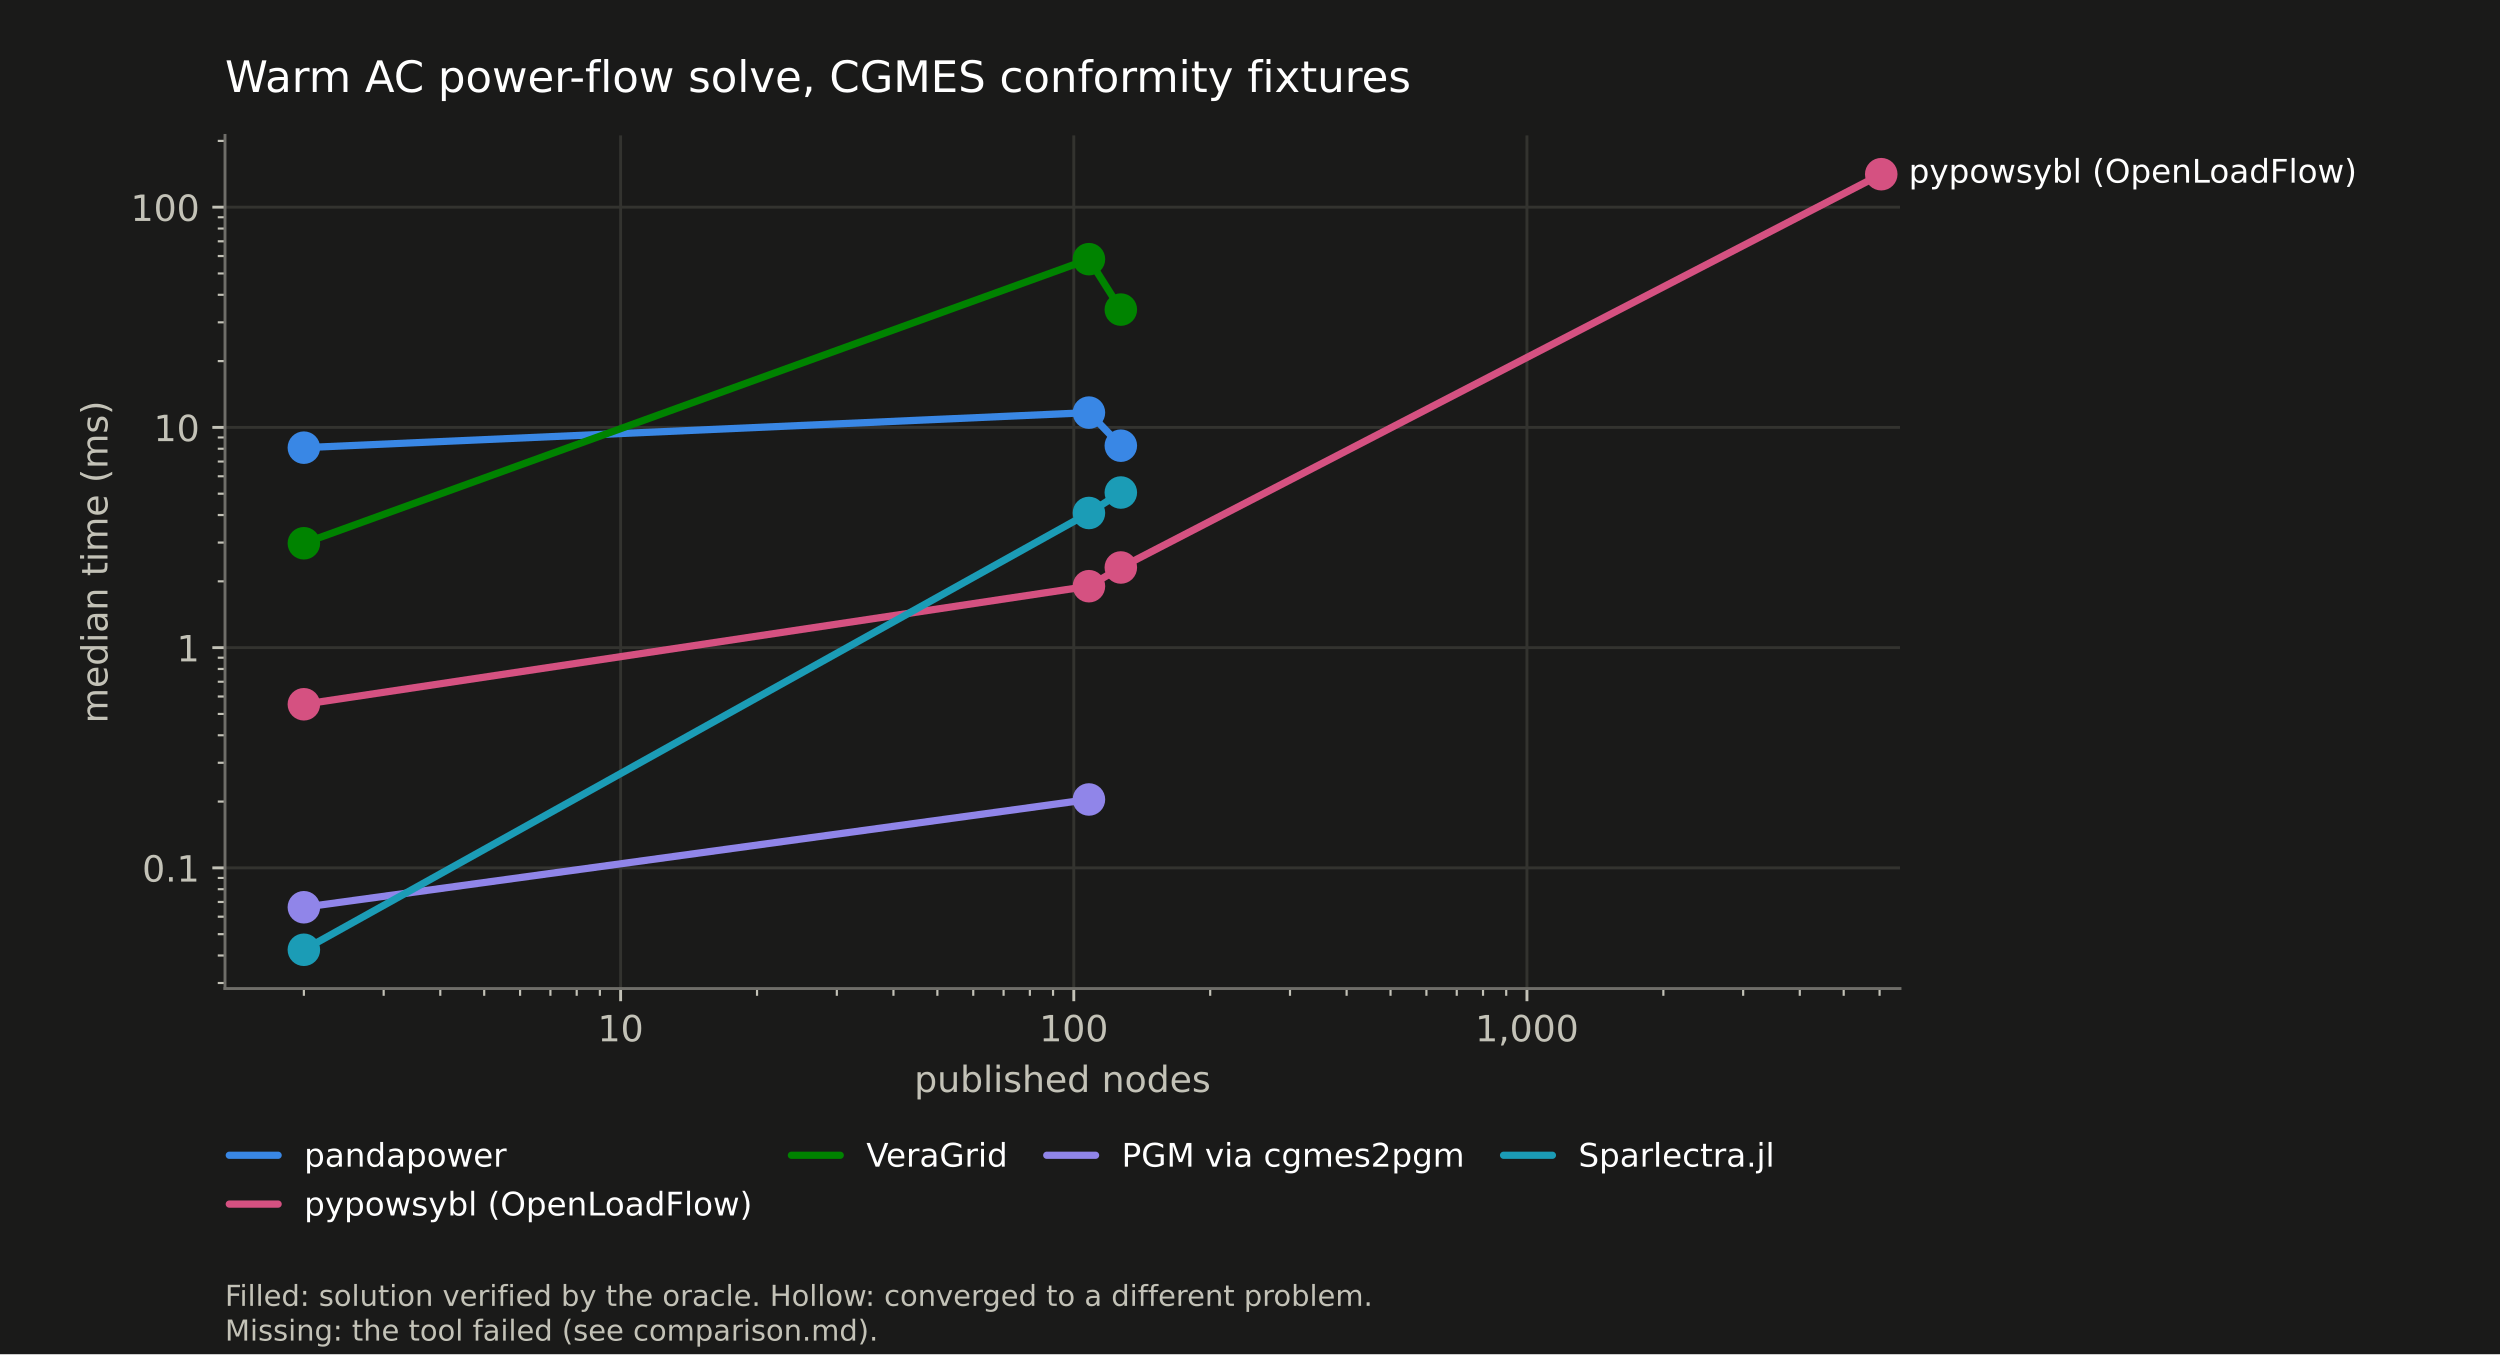
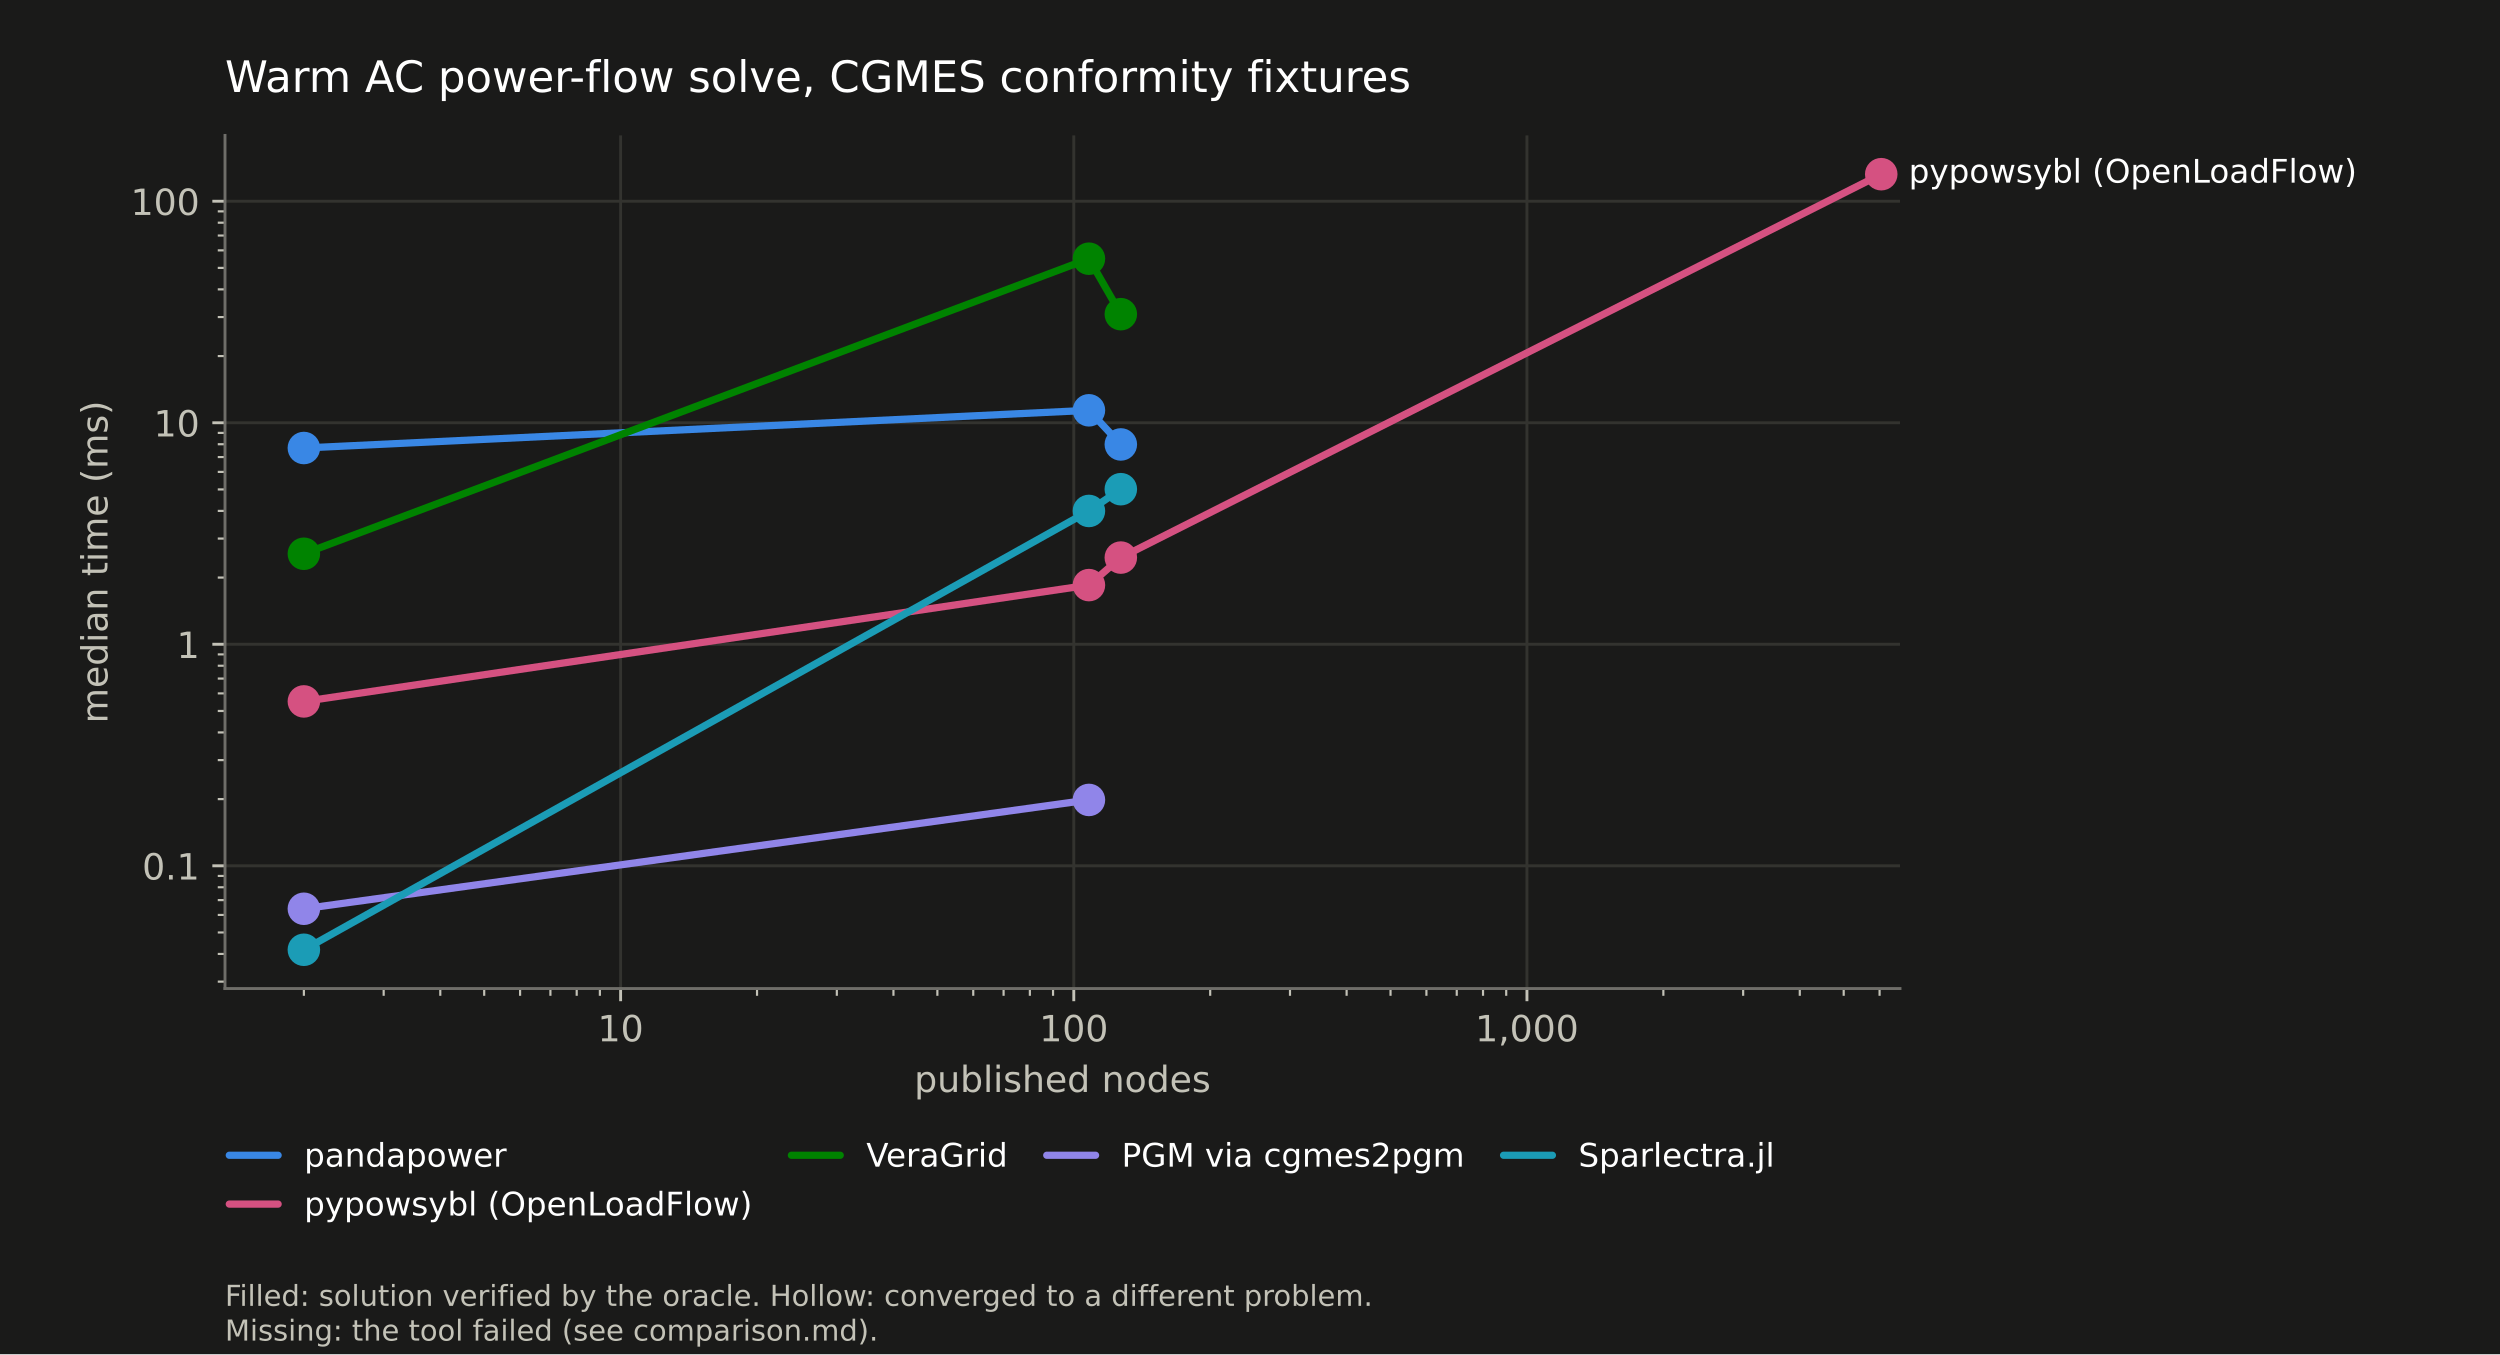
<svg xmlns="http://www.w3.org/2000/svg" xmlns:xlink="http://www.w3.org/1999/xlink" width="691.2pt" height="374.4pt" viewBox="0 0 691.2 374.4" version="1.1">
  <defs>
    <style type="text/css">*{stroke-linejoin: round; stroke-linecap: butt}</style>
  </defs>
  <g id="figure_1">
    <g id="patch_1">
      <path d="M 0 374.4  L 691.2 374.4  L 691.2 0  L 0 0  z " style="fill: #1a1a19" />
    </g>
    <g id="axes_1">
      <g id="patch_2">
        <path d="M 62.208 273.312  L 525.312 273.312  L 525.312 37.44  L 62.208 37.44  z " style="fill: #1a1a19" />
      </g>
      <g id="matplotlib.axis_1">
        <g id="xtick_1">
          <g id="line2d_1">
            <path d="M 171.588 273.312  L 171.588 37.44  " clip-path="url(#p7c9ccb0020)" style="fill: none; stroke: #33332f; stroke-width: 0.8; stroke-linecap: square" />
          </g>
          <g id="line2d_2">
            <defs>
              <path id="m5ec1d65c88" d="M 0 0  L 0 3.5  " style="stroke: #c3c2b7; stroke-width: 0.8" />
            </defs>
            <g>
              <use xlink:href="#m5ec1d65c88" x="171.588" y="273.312" style="fill: #c3c2b7; stroke: #c3c2b7; stroke-width: 0.8" />
            </g>
          </g>
          <g id="text_1">
            <text style="font-size: 10px; font-family: 'DejaVu Sans', 'Bitstream Vera Sans', 'Computer Modern Sans Serif', 'Lucida Grande', 'Verdana', 'Geneva', 'Lucid', 'Arial', 'Helvetica', 'Avant Garde', sans-serif; text-anchor: middle; fill: #c3c2b7" x="171.588" y="287.91" transform="rotate(-0 171.5882 287.9097)">10</text>
          </g>
        </g>
        <g id="xtick_2">
          <g id="line2d_3">
            <path d="M 296.879 273.312  L 296.879 37.44  " clip-path="url(#p7c9ccb0020)" style="fill: none; stroke: #33332f; stroke-width: 0.8; stroke-linecap: square" />
          </g>
          <g id="line2d_4">
            <g>
              <use xlink:href="#m5ec1d65c88" x="296.879" y="273.312" style="fill: #c3c2b7; stroke: #c3c2b7; stroke-width: 0.8" />
            </g>
          </g>
          <g id="text_2">
            <text style="font-size: 10px; font-family: 'DejaVu Sans', 'Bitstream Vera Sans', 'Computer Modern Sans Serif', 'Lucida Grande', 'Verdana', 'Geneva', 'Lucid', 'Arial', 'Helvetica', 'Avant Garde', sans-serif; text-anchor: middle; fill: #c3c2b7" x="296.879" y="287.91" transform="rotate(-0 296.8791 287.9097)">100</text>
          </g>
        </g>
        <g id="xtick_3">
          <g id="line2d_5">
            <path d="M 422.17 273.312  L 422.17 37.44  " clip-path="url(#p7c9ccb0020)" style="fill: none; stroke: #33332f; stroke-width: 0.8; stroke-linecap: square" />
          </g>
          <g id="line2d_6">
            <g>
              <use xlink:href="#m5ec1d65c88" x="422.17" y="273.312" style="fill: #c3c2b7; stroke: #c3c2b7; stroke-width: 0.8" />
            </g>
          </g>
          <g id="text_3">
            <text style="font-size: 10px; font-family: 'DejaVu Sans', 'Bitstream Vera Sans', 'Computer Modern Sans Serif', 'Lucida Grande', 'Verdana', 'Geneva', 'Lucid', 'Arial', 'Helvetica', 'Avant Garde', sans-serif; text-anchor: middle; fill: #c3c2b7" x="422.17" y="287.91" transform="rotate(-0 422.17 287.9097)">1,000</text>
          </g>
        </g>
        <g id="xtick_4">
          <g id="line2d_7">
            <defs>
              <path id="m5e015acaa7" d="M 0 0  L 0 2  " style="stroke: #c3c2b7; stroke-width: 0.6" />
            </defs>
            <g>
              <use xlink:href="#m5e015acaa7" x="84.014" y="273.312" style="fill: #c3c2b7; stroke: #c3c2b7; stroke-width: 0.6" />
            </g>
          </g>
        </g>
        <g id="xtick_5">
          <g id="line2d_8">
            <g>
              <use xlink:href="#m5e015acaa7" x="106.076" y="273.312" style="fill: #c3c2b7; stroke: #c3c2b7; stroke-width: 0.6" />
            </g>
          </g>
        </g>
        <g id="xtick_6">
          <g id="line2d_9">
            <g>
              <use xlink:href="#m5e015acaa7" x="121.73" y="273.312" style="fill: #c3c2b7; stroke: #c3c2b7; stroke-width: 0.6" />
            </g>
          </g>
        </g>
        <g id="xtick_7">
          <g id="line2d_10">
            <g>
              <use xlink:href="#m5e015acaa7" x="133.872" y="273.312" style="fill: #c3c2b7; stroke: #c3c2b7; stroke-width: 0.6" />
            </g>
          </g>
        </g>
        <g id="xtick_8">
          <g id="line2d_11">
            <g>
              <use xlink:href="#m5e015acaa7" x="143.793" y="273.312" style="fill: #c3c2b7; stroke: #c3c2b7; stroke-width: 0.6" />
            </g>
          </g>
        </g>
        <g id="xtick_9">
          <g id="line2d_12">
            <g>
              <use xlink:href="#m5e015acaa7" x="152.18" y="273.312" style="fill: #c3c2b7; stroke: #c3c2b7; stroke-width: 0.6" />
            </g>
          </g>
        </g>
        <g id="xtick_10">
          <g id="line2d_13">
            <g>
              <use xlink:href="#m5e015acaa7" x="159.446" y="273.312" style="fill: #c3c2b7; stroke: #c3c2b7; stroke-width: 0.6" />
            </g>
          </g>
        </g>
        <g id="xtick_11">
          <g id="line2d_14">
            <g>
              <use xlink:href="#m5e015acaa7" x="165.855" y="273.312" style="fill: #c3c2b7; stroke: #c3c2b7; stroke-width: 0.6" />
            </g>
          </g>
        </g>
        <g id="xtick_12">
          <g id="line2d_15">
            <g>
              <use xlink:href="#m5e015acaa7" x="209.305" y="273.312" style="fill: #c3c2b7; stroke: #c3c2b7; stroke-width: 0.6" />
            </g>
          </g>
        </g>
        <g id="xtick_13">
          <g id="line2d_16">
            <g>
              <use xlink:href="#m5e015acaa7" x="231.367" y="273.312" style="fill: #c3c2b7; stroke: #c3c2b7; stroke-width: 0.6" />
            </g>
          </g>
        </g>
        <g id="xtick_14">
          <g id="line2d_17">
            <g>
              <use xlink:href="#m5e015acaa7" x="247.021" y="273.312" style="fill: #c3c2b7; stroke: #c3c2b7; stroke-width: 0.6" />
            </g>
          </g>
        </g>
        <g id="xtick_15">
          <g id="line2d_18">
            <g>
              <use xlink:href="#m5e015acaa7" x="259.163" y="273.312" style="fill: #c3c2b7; stroke: #c3c2b7; stroke-width: 0.6" />
            </g>
          </g>
        </g>
        <g id="xtick_16">
          <g id="line2d_19">
            <g>
              <use xlink:href="#m5e015acaa7" x="269.083" y="273.312" style="fill: #c3c2b7; stroke: #c3c2b7; stroke-width: 0.6" />
            </g>
          </g>
        </g>
        <g id="xtick_17">
          <g id="line2d_20">
            <g>
              <use xlink:href="#m5e015acaa7" x="277.471" y="273.312" style="fill: #c3c2b7; stroke: #c3c2b7; stroke-width: 0.6" />
            </g>
          </g>
        </g>
        <g id="xtick_18">
          <g id="line2d_21">
            <g>
              <use xlink:href="#m5e015acaa7" x="284.737" y="273.312" style="fill: #c3c2b7; stroke: #c3c2b7; stroke-width: 0.6" />
            </g>
          </g>
        </g>
        <g id="xtick_19">
          <g id="line2d_22">
            <g>
              <use xlink:href="#m5e015acaa7" x="291.146" y="273.312" style="fill: #c3c2b7; stroke: #c3c2b7; stroke-width: 0.6" />
            </g>
          </g>
        </g>
        <g id="xtick_20">
          <g id="line2d_23">
            <g>
              <use xlink:href="#m5e015acaa7" x="334.595" y="273.312" style="fill: #c3c2b7; stroke: #c3c2b7; stroke-width: 0.6" />
            </g>
          </g>
        </g>
        <g id="xtick_21">
          <g id="line2d_24">
            <g>
              <use xlink:href="#m5e015acaa7" x="356.658" y="273.312" style="fill: #c3c2b7; stroke: #c3c2b7; stroke-width: 0.6" />
            </g>
          </g>
        </g>
        <g id="xtick_22">
          <g id="line2d_25">
            <g>
              <use xlink:href="#m5e015acaa7" x="372.312" y="273.312" style="fill: #c3c2b7; stroke: #c3c2b7; stroke-width: 0.6" />
            </g>
          </g>
        </g>
        <g id="xtick_23">
          <g id="line2d_26">
            <g>
              <use xlink:href="#m5e015acaa7" x="384.454" y="273.312" style="fill: #c3c2b7; stroke: #c3c2b7; stroke-width: 0.6" />
            </g>
          </g>
        </g>
        <g id="xtick_24">
          <g id="line2d_27">
            <g>
              <use xlink:href="#m5e015acaa7" x="394.374" y="273.312" style="fill: #c3c2b7; stroke: #c3c2b7; stroke-width: 0.6" />
            </g>
          </g>
        </g>
        <g id="xtick_25">
          <g id="line2d_28">
            <g>
              <use xlink:href="#m5e015acaa7" x="402.762" y="273.312" style="fill: #c3c2b7; stroke: #c3c2b7; stroke-width: 0.6" />
            </g>
          </g>
        </g>
        <g id="xtick_26">
          <g id="line2d_29">
            <g>
              <use xlink:href="#m5e015acaa7" x="410.028" y="273.312" style="fill: #c3c2b7; stroke: #c3c2b7; stroke-width: 0.6" />
            </g>
          </g>
        </g>
        <g id="xtick_27">
          <g id="line2d_30">
            <g>
              <use xlink:href="#m5e015acaa7" x="416.437" y="273.312" style="fill: #c3c2b7; stroke: #c3c2b7; stroke-width: 0.6" />
            </g>
          </g>
        </g>
        <g id="xtick_28">
          <g id="line2d_31">
            <g>
              <use xlink:href="#m5e015acaa7" x="459.886" y="273.312" style="fill: #c3c2b7; stroke: #c3c2b7; stroke-width: 0.6" />
            </g>
          </g>
        </g>
        <g id="xtick_29">
          <g id="line2d_32">
            <g>
              <use xlink:href="#m5e015acaa7" x="481.949" y="273.312" style="fill: #c3c2b7; stroke: #c3c2b7; stroke-width: 0.6" />
            </g>
          </g>
        </g>
        <g id="xtick_30">
          <g id="line2d_33">
            <g>
              <use xlink:href="#m5e015acaa7" x="497.603" y="273.312" style="fill: #c3c2b7; stroke: #c3c2b7; stroke-width: 0.6" />
            </g>
          </g>
        </g>
        <g id="xtick_31">
          <g id="line2d_34">
            <g>
              <use xlink:href="#m5e015acaa7" x="509.745" y="273.312" style="fill: #c3c2b7; stroke: #c3c2b7; stroke-width: 0.6" />
            </g>
          </g>
        </g>
        <g id="xtick_32">
          <g id="line2d_35">
            <g>
              <use xlink:href="#m5e015acaa7" x="519.665" y="273.312" style="fill: #c3c2b7; stroke: #c3c2b7; stroke-width: 0.6" />
            </g>
          </g>
        </g>
        <g id="text_4">
          <text style="font-size: 10px; font-family: 'DejaVu Sans', 'Bitstream Vera Sans', 'Computer Modern Sans Serif', 'Lucida Grande', 'Verdana', 'Geneva', 'Lucid', 'Arial', 'Helvetica', 'Avant Garde', sans-serif; text-anchor: middle; fill: #c3c2b7" x="293.76" y="301.91" transform="rotate(-0 293.76 301.9104)">published nodes</text>
        </g>
      </g>
      <g id="matplotlib.axis_2">
        <g id="ytick_1">
          <g id="line2d_36">
-             <path d="M 62.208 239.945  L 525.312 239.945  " clip-path="url(#p7c9ccb0020)" style="fill: none; stroke: #33332f; stroke-width: 0.8; stroke-linecap: square" />
+             <path d="M 62.208 239.373  L 525.312 239.373  " clip-path="url(#p7c9ccb0020)" style="fill: none; stroke: #33332f; stroke-width: 0.8; stroke-linecap: square" />
          </g>
          <g id="line2d_37">
            <defs>
              <path id="mb448b4ee46" d="M 0 0  L -3.5 0  " style="stroke: #c3c2b7; stroke-width: 0.8" />
            </defs>
            <g>
-               <use xlink:href="#mb448b4ee46" x="62.208" y="239.945" style="fill: #c3c2b7; stroke: #c3c2b7; stroke-width: 0.8" />
+               <use xlink:href="#mb448b4ee46" x="62.208" y="239.373" style="fill: #c3c2b7; stroke: #c3c2b7; stroke-width: 0.8" />
            </g>
          </g>
          <g id="text_5">
-             <text style="font-size: 10px; font-family: 'DejaVu Sans', 'Bitstream Vera Sans', 'Computer Modern Sans Serif', 'Lucida Grande', 'Verdana', 'Geneva', 'Lucid', 'Arial', 'Helvetica', 'Avant Garde', sans-serif; text-anchor: end; fill: #c3c2b7" x="55.208" y="243.744" transform="rotate(-0 55.208 243.7442)">0.1</text>
+             <text style="font-size: 10px; font-family: 'DejaVu Sans', 'Bitstream Vera Sans', 'Computer Modern Sans Serif', 'Lucida Grande', 'Verdana', 'Geneva', 'Lucid', 'Arial', 'Helvetica', 'Avant Garde', sans-serif; text-anchor: end; fill: #c3c2b7" x="55.208" y="243.172" transform="rotate(-0 55.208 243.1717)">0.1</text>
          </g>
        </g>
        <g id="ytick_2">
          <g id="line2d_38">
-             <path d="M 62.208 179.057  L 525.312 179.057  " clip-path="url(#p7c9ccb0020)" style="fill: none; stroke: #33332f; stroke-width: 0.8; stroke-linecap: square" />
+             <path d="M 62.208 178.127  L 525.312 178.127  " clip-path="url(#p7c9ccb0020)" style="fill: none; stroke: #33332f; stroke-width: 0.8; stroke-linecap: square" />
          </g>
          <g id="line2d_39">
            <g>
-               <use xlink:href="#mb448b4ee46" x="62.208" y="179.057" style="fill: #c3c2b7; stroke: #c3c2b7; stroke-width: 0.8" />
+               <use xlink:href="#mb448b4ee46" x="62.208" y="178.127" style="fill: #c3c2b7; stroke: #c3c2b7; stroke-width: 0.8" />
            </g>
          </g>
          <g id="text_6">
-             <text style="font-size: 10px; font-family: 'DejaVu Sans', 'Bitstream Vera Sans', 'Computer Modern Sans Serif', 'Lucida Grande', 'Verdana', 'Geneva', 'Lucid', 'Arial', 'Helvetica', 'Avant Garde', sans-serif; text-anchor: end; fill: #c3c2b7" x="55.208" y="182.856" transform="rotate(-0 55.208 182.8559)">1</text>
+             <text style="font-size: 10px; font-family: 'DejaVu Sans', 'Bitstream Vera Sans', 'Computer Modern Sans Serif', 'Lucida Grande', 'Verdana', 'Geneva', 'Lucid', 'Arial', 'Helvetica', 'Avant Garde', sans-serif; text-anchor: end; fill: #c3c2b7" x="55.208" y="181.926" transform="rotate(-0 55.208 181.9259)">1</text>
          </g>
        </g>
        <g id="ytick_3">
          <g id="line2d_40">
-             <path d="M 62.208 118.169  L 525.312 118.169  " clip-path="url(#p7c9ccb0020)" style="fill: none; stroke: #33332f; stroke-width: 0.8; stroke-linecap: square" />
+             <path d="M 62.208 116.881  L 525.312 116.881  " clip-path="url(#p7c9ccb0020)" style="fill: none; stroke: #33332f; stroke-width: 0.8; stroke-linecap: square" />
          </g>
          <g id="line2d_41">
            <g>
-               <use xlink:href="#mb448b4ee46" x="62.208" y="118.169" style="fill: #c3c2b7; stroke: #c3c2b7; stroke-width: 0.8" />
+               <use xlink:href="#mb448b4ee46" x="62.208" y="116.881" style="fill: #c3c2b7; stroke: #c3c2b7; stroke-width: 0.8" />
            </g>
          </g>
          <g id="text_7">
-             <text style="font-size: 10px; font-family: 'DejaVu Sans', 'Bitstream Vera Sans', 'Computer Modern Sans Serif', 'Lucida Grande', 'Verdana', 'Geneva', 'Lucid', 'Arial', 'Helvetica', 'Avant Garde', sans-serif; text-anchor: end; fill: #c3c2b7" x="55.208" y="121.968" transform="rotate(-0 55.208 121.9676)">10</text>
+             <text style="font-size: 10px; font-family: 'DejaVu Sans', 'Bitstream Vera Sans', 'Computer Modern Sans Serif', 'Lucida Grande', 'Verdana', 'Geneva', 'Lucid', 'Arial', 'Helvetica', 'Avant Garde', sans-serif; text-anchor: end; fill: #c3c2b7" x="55.208" y="120.68" transform="rotate(-0 55.208 120.68)">10</text>
          </g>
        </g>
        <g id="ytick_4">
          <g id="line2d_42">
-             <path d="M 62.208 57.28  L 525.312 57.28  " clip-path="url(#p7c9ccb0020)" style="fill: none; stroke: #33332f; stroke-width: 0.8; stroke-linecap: square" />
+             <path d="M 62.208 55.635  L 525.312 55.635  " clip-path="url(#p7c9ccb0020)" style="fill: none; stroke: #33332f; stroke-width: 0.8; stroke-linecap: square" />
          </g>
          <g id="line2d_43">
            <g>
-               <use xlink:href="#mb448b4ee46" x="62.208" y="57.28" style="fill: #c3c2b7; stroke: #c3c2b7; stroke-width: 0.8" />
+               <use xlink:href="#mb448b4ee46" x="62.208" y="55.635" style="fill: #c3c2b7; stroke: #c3c2b7; stroke-width: 0.8" />
            </g>
          </g>
          <g id="text_8">
-             <text style="font-size: 10px; font-family: 'DejaVu Sans', 'Bitstream Vera Sans', 'Computer Modern Sans Serif', 'Lucida Grande', 'Verdana', 'Geneva', 'Lucid', 'Arial', 'Helvetica', 'Avant Garde', sans-serif; text-anchor: end; fill: #c3c2b7" x="55.208" y="61.079" transform="rotate(-0 55.208 61.07932)">100</text>
+             <text style="font-size: 10px; font-family: 'DejaVu Sans', 'Bitstream Vera Sans', 'Computer Modern Sans Serif', 'Lucida Grande', 'Verdana', 'Geneva', 'Lucid', 'Arial', 'Helvetica', 'Avant Garde', sans-serif; text-anchor: end; fill: #c3c2b7" x="55.208" y="59.434" transform="rotate(-0 55.208 59.4341)">100</text>
          </g>
        </g>
        <g id="ytick_5">
          <g id="line2d_44">
            <defs>
              <path id="m039c7db84e" d="M 0 0  L -2 0  " style="stroke: #c3c2b7; stroke-width: 0.6" />
            </defs>
            <g>
-               <use xlink:href="#m039c7db84e" x="62.208" y="271.783" style="fill: #c3c2b7; stroke: #c3c2b7; stroke-width: 0.6" />
+               <use xlink:href="#m039c7db84e" x="62.208" y="271.397" style="fill: #c3c2b7; stroke: #c3c2b7; stroke-width: 0.6" />
            </g>
          </g>
        </g>
        <g id="ytick_6">
          <g id="line2d_45">
            <g>
-               <use xlink:href="#m039c7db84e" x="62.208" y="264.175" style="fill: #c3c2b7; stroke: #c3c2b7; stroke-width: 0.6" />
+               <use xlink:href="#m039c7db84e" x="62.208" y="263.745" style="fill: #c3c2b7; stroke: #c3c2b7; stroke-width: 0.6" />
            </g>
          </g>
        </g>
        <g id="ytick_7">
          <g id="line2d_46">
            <g>
-               <use xlink:href="#m039c7db84e" x="62.208" y="258.275" style="fill: #c3c2b7; stroke: #c3c2b7; stroke-width: 0.6" />
+               <use xlink:href="#m039c7db84e" x="62.208" y="257.81" style="fill: #c3c2b7; stroke: #c3c2b7; stroke-width: 0.6" />
            </g>
          </g>
        </g>
        <g id="ytick_8">
          <g id="line2d_47">
            <g>
-               <use xlink:href="#m039c7db84e" x="62.208" y="253.453" style="fill: #c3c2b7; stroke: #c3c2b7; stroke-width: 0.6" />
+               <use xlink:href="#m039c7db84e" x="62.208" y="252.96" style="fill: #c3c2b7; stroke: #c3c2b7; stroke-width: 0.6" />
            </g>
          </g>
        </g>
        <g id="ytick_9">
          <g id="line2d_48">
            <g>
-               <use xlink:href="#m039c7db84e" x="62.208" y="249.377" style="fill: #c3c2b7; stroke: #c3c2b7; stroke-width: 0.6" />
+               <use xlink:href="#m039c7db84e" x="62.208" y="248.86" style="fill: #c3c2b7; stroke: #c3c2b7; stroke-width: 0.6" />
            </g>
          </g>
        </g>
        <g id="ytick_10">
          <g id="line2d_49">
            <g>
-               <use xlink:href="#m039c7db84e" x="62.208" y="245.846" style="fill: #c3c2b7; stroke: #c3c2b7; stroke-width: 0.6" />
+               <use xlink:href="#m039c7db84e" x="62.208" y="245.308" style="fill: #c3c2b7; stroke: #c3c2b7; stroke-width: 0.6" />
            </g>
          </g>
        </g>
        <g id="ytick_11">
          <g id="line2d_50">
            <g>
-               <use xlink:href="#m039c7db84e" x="62.208" y="242.732" style="fill: #c3c2b7; stroke: #c3c2b7; stroke-width: 0.6" />
+               <use xlink:href="#m039c7db84e" x="62.208" y="242.175" style="fill: #c3c2b7; stroke: #c3c2b7; stroke-width: 0.6" />
            </g>
          </g>
        </g>
        <g id="ytick_12">
          <g id="line2d_51">
            <g>
-               <use xlink:href="#m039c7db84e" x="62.208" y="221.616" style="fill: #c3c2b7; stroke: #c3c2b7; stroke-width: 0.6" />
+               <use xlink:href="#m039c7db84e" x="62.208" y="220.936" style="fill: #c3c2b7; stroke: #c3c2b7; stroke-width: 0.6" />
            </g>
          </g>
        </g>
        <g id="ytick_13">
          <g id="line2d_52">
            <g>
-               <use xlink:href="#m039c7db84e" x="62.208" y="210.894" style="fill: #c3c2b7; stroke: #c3c2b7; stroke-width: 0.6" />
+               <use xlink:href="#m039c7db84e" x="62.208" y="210.151" style="fill: #c3c2b7; stroke: #c3c2b7; stroke-width: 0.6" />
            </g>
          </g>
        </g>
        <g id="ytick_14">
          <g id="line2d_53">
            <g>
-               <use xlink:href="#m039c7db84e" x="62.208" y="203.287" style="fill: #c3c2b7; stroke: #c3c2b7; stroke-width: 0.6" />
+               <use xlink:href="#m039c7db84e" x="62.208" y="202.499" style="fill: #c3c2b7; stroke: #c3c2b7; stroke-width: 0.6" />
            </g>
          </g>
        </g>
        <g id="ytick_15">
          <g id="line2d_54">
            <g>
-               <use xlink:href="#m039c7db84e" x="62.208" y="197.386" style="fill: #c3c2b7; stroke: #c3c2b7; stroke-width: 0.6" />
+               <use xlink:href="#m039c7db84e" x="62.208" y="196.564" style="fill: #c3c2b7; stroke: #c3c2b7; stroke-width: 0.6" />
            </g>
          </g>
        </g>
        <g id="ytick_16">
          <g id="line2d_55">
            <g>
-               <use xlink:href="#m039c7db84e" x="62.208" y="192.565" style="fill: #c3c2b7; stroke: #c3c2b7; stroke-width: 0.6" />
+               <use xlink:href="#m039c7db84e" x="62.208" y="191.714" style="fill: #c3c2b7; stroke: #c3c2b7; stroke-width: 0.6" />
            </g>
          </g>
        </g>
        <g id="ytick_17">
          <g id="line2d_56">
            <g>
-               <use xlink:href="#m039c7db84e" x="62.208" y="188.489" style="fill: #c3c2b7; stroke: #c3c2b7; stroke-width: 0.6" />
+               <use xlink:href="#m039c7db84e" x="62.208" y="187.614" style="fill: #c3c2b7; stroke: #c3c2b7; stroke-width: 0.6" />
            </g>
          </g>
        </g>
        <g id="ytick_18">
          <g id="line2d_57">
            <g>
-               <use xlink:href="#m039c7db84e" x="62.208" y="184.958" style="fill: #c3c2b7; stroke: #c3c2b7; stroke-width: 0.6" />
+               <use xlink:href="#m039c7db84e" x="62.208" y="184.062" style="fill: #c3c2b7; stroke: #c3c2b7; stroke-width: 0.6" />
            </g>
          </g>
        </g>
        <g id="ytick_19">
          <g id="line2d_58">
            <g>
-               <use xlink:href="#m039c7db84e" x="62.208" y="181.843" style="fill: #c3c2b7; stroke: #c3c2b7; stroke-width: 0.6" />
+               <use xlink:href="#m039c7db84e" x="62.208" y="180.929" style="fill: #c3c2b7; stroke: #c3c2b7; stroke-width: 0.6" />
            </g>
          </g>
        </g>
        <g id="ytick_20">
          <g id="line2d_59">
            <g>
-               <use xlink:href="#m039c7db84e" x="62.208" y="160.728" style="fill: #c3c2b7; stroke: #c3c2b7; stroke-width: 0.6" />
+               <use xlink:href="#m039c7db84e" x="62.208" y="159.69" style="fill: #c3c2b7; stroke: #c3c2b7; stroke-width: 0.6" />
            </g>
          </g>
        </g>
        <g id="ytick_21">
          <g id="line2d_60">
            <g>
-               <use xlink:href="#m039c7db84e" x="62.208" y="150.006" style="fill: #c3c2b7; stroke: #c3c2b7; stroke-width: 0.6" />
+               <use xlink:href="#m039c7db84e" x="62.208" y="148.905" style="fill: #c3c2b7; stroke: #c3c2b7; stroke-width: 0.6" />
            </g>
          </g>
        </g>
        <g id="ytick_22">
          <g id="line2d_61">
            <g>
-               <use xlink:href="#m039c7db84e" x="62.208" y="142.399" style="fill: #c3c2b7; stroke: #c3c2b7; stroke-width: 0.6" />
+               <use xlink:href="#m039c7db84e" x="62.208" y="141.253" style="fill: #c3c2b7; stroke: #c3c2b7; stroke-width: 0.6" />
            </g>
          </g>
        </g>
        <g id="ytick_23">
          <g id="line2d_62">
            <g>
-               <use xlink:href="#m039c7db84e" x="62.208" y="136.498" style="fill: #c3c2b7; stroke: #c3c2b7; stroke-width: 0.6" />
+               <use xlink:href="#m039c7db84e" x="62.208" y="135.318" style="fill: #c3c2b7; stroke: #c3c2b7; stroke-width: 0.6" />
            </g>
          </g>
        </g>
        <g id="ytick_24">
          <g id="line2d_63">
            <g>
-               <use xlink:href="#m039c7db84e" x="62.208" y="131.677" style="fill: #c3c2b7; stroke: #c3c2b7; stroke-width: 0.6" />
+               <use xlink:href="#m039c7db84e" x="62.208" y="130.468" style="fill: #c3c2b7; stroke: #c3c2b7; stroke-width: 0.6" />
            </g>
          </g>
        </g>
        <g id="ytick_25">
          <g id="line2d_64">
            <g>
-               <use xlink:href="#m039c7db84e" x="62.208" y="127.601" style="fill: #c3c2b7; stroke: #c3c2b7; stroke-width: 0.6" />
+               <use xlink:href="#m039c7db84e" x="62.208" y="126.368" style="fill: #c3c2b7; stroke: #c3c2b7; stroke-width: 0.6" />
            </g>
          </g>
        </g>
        <g id="ytick_26">
          <g id="line2d_65">
            <g>
-               <use xlink:href="#m039c7db84e" x="62.208" y="124.069" style="fill: #c3c2b7; stroke: #c3c2b7; stroke-width: 0.6" />
+               <use xlink:href="#m039c7db84e" x="62.208" y="122.816" style="fill: #c3c2b7; stroke: #c3c2b7; stroke-width: 0.6" />
            </g>
          </g>
        </g>
        <g id="ytick_27">
          <g id="line2d_66">
            <g>
-               <use xlink:href="#m039c7db84e" x="62.208" y="120.955" style="fill: #c3c2b7; stroke: #c3c2b7; stroke-width: 0.6" />
+               <use xlink:href="#m039c7db84e" x="62.208" y="119.684" style="fill: #c3c2b7; stroke: #c3c2b7; stroke-width: 0.6" />
            </g>
          </g>
        </g>
        <g id="ytick_28">
          <g id="line2d_67">
            <g>
-               <use xlink:href="#m039c7db84e" x="62.208" y="99.84" style="fill: #c3c2b7; stroke: #c3c2b7; stroke-width: 0.6" />
+               <use xlink:href="#m039c7db84e" x="62.208" y="98.444" style="fill: #c3c2b7; stroke: #c3c2b7; stroke-width: 0.6" />
            </g>
          </g>
        </g>
        <g id="ytick_29">
          <g id="line2d_68">
            <g>
-               <use xlink:href="#m039c7db84e" x="62.208" y="89.118" style="fill: #c3c2b7; stroke: #c3c2b7; stroke-width: 0.6" />
+               <use xlink:href="#m039c7db84e" x="62.208" y="87.659" style="fill: #c3c2b7; stroke: #c3c2b7; stroke-width: 0.6" />
            </g>
          </g>
        </g>
        <g id="ytick_30">
          <g id="line2d_69">
            <g>
-               <use xlink:href="#m039c7db84e" x="62.208" y="81.51" style="fill: #c3c2b7; stroke: #c3c2b7; stroke-width: 0.6" />
+               <use xlink:href="#m039c7db84e" x="62.208" y="80.007" style="fill: #c3c2b7; stroke: #c3c2b7; stroke-width: 0.6" />
            </g>
          </g>
        </g>
        <g id="ytick_31">
          <g id="line2d_70">
            <g>
-               <use xlink:href="#m039c7db84e" x="62.208" y="75.61" style="fill: #c3c2b7; stroke: #c3c2b7; stroke-width: 0.6" />
+               <use xlink:href="#m039c7db84e" x="62.208" y="74.072" style="fill: #c3c2b7; stroke: #c3c2b7; stroke-width: 0.6" />
            </g>
          </g>
        </g>
        <g id="ytick_32">
          <g id="line2d_71">
            <g>
-               <use xlink:href="#m039c7db84e" x="62.208" y="70.788" style="fill: #c3c2b7; stroke: #c3c2b7; stroke-width: 0.6" />
+               <use xlink:href="#m039c7db84e" x="62.208" y="69.223" style="fill: #c3c2b7; stroke: #c3c2b7; stroke-width: 0.6" />
            </g>
          </g>
        </g>
        <g id="ytick_33">
          <g id="line2d_72">
            <g>
-               <use xlink:href="#m039c7db84e" x="62.208" y="66.712" style="fill: #c3c2b7; stroke: #c3c2b7; stroke-width: 0.6" />
+               <use xlink:href="#m039c7db84e" x="62.208" y="65.122" style="fill: #c3c2b7; stroke: #c3c2b7; stroke-width: 0.6" />
            </g>
          </g>
        </g>
        <g id="ytick_34">
          <g id="line2d_73">
            <g>
-               <use xlink:href="#m039c7db84e" x="62.208" y="63.181" style="fill: #c3c2b7; stroke: #c3c2b7; stroke-width: 0.6" />
+               <use xlink:href="#m039c7db84e" x="62.208" y="61.571" style="fill: #c3c2b7; stroke: #c3c2b7; stroke-width: 0.6" />
            </g>
          </g>
        </g>
        <g id="ytick_35">
          <g id="line2d_74">
            <g>
-               <use xlink:href="#m039c7db84e" x="62.208" y="60.067" style="fill: #c3c2b7; stroke: #c3c2b7; stroke-width: 0.6" />
-             </g>
-           </g>
-         </g>
-         <g id="ytick_36">
-           <g id="line2d_75">
-             <g>
-               <use xlink:href="#m039c7db84e" x="62.208" y="38.951" style="fill: #c3c2b7; stroke: #c3c2b7; stroke-width: 0.6" />
+               <use xlink:href="#m039c7db84e" x="62.208" y="58.438" style="fill: #c3c2b7; stroke: #c3c2b7; stroke-width: 0.6" />
            </g>
          </g>
        </g>
        <g id="text_9">
          <text style="font-size: 10px; font-family: 'DejaVu Sans', 'Bitstream Vera Sans', 'Computer Modern Sans Serif', 'Lucida Grande', 'Verdana', 'Geneva', 'Lucid', 'Arial', 'Helvetica', 'Avant Garde', sans-serif; text-anchor: middle; fill: #c3c2b7" x="29.718" y="155.376" transform="rotate(-90 29.71816 155.376)">median time (ms)</text>
        </g>
      </g>
+       <g id="line2d_75">
+         <path d="M 84.014 123.867  L 301.067 113.441  L 309.885 122.878  " clip-path="url(#p7c9ccb0020)" style="fill: none; stroke: #3987e5; stroke-width: 2; stroke-linecap: round" />
+       </g>
      <g id="line2d_76">
-         <path d="M 84.014 123.772  L 301.067 114.076  L 309.885 123.222  " clip-path="url(#p7c9ccb0020)" style="fill: none; stroke: #3987e5; stroke-width: 2; stroke-linecap: round" />
+         <path d="M 84.014 193.928  L 301.067 161.767  L 309.885 154.161  L 520.126 48.161  " clip-path="url(#p7c9ccb0020)" style="fill: none; stroke: #d55181; stroke-width: 2; stroke-linecap: round" />
      </g>
      <g id="line2d_77">
-         <path d="M 84.014 194.716  L 301.067 162.072  L 309.885 156.9  L 520.126 48.161  " clip-path="url(#p7c9ccb0020)" style="fill: none; stroke: #d55181; stroke-width: 2; stroke-linecap: round" />
+         <path d="M 84.014 153.103  L 301.067 71.526  L 309.885 86.863  " clip-path="url(#p7c9ccb0020)" style="fill: none; stroke: #008300; stroke-width: 2; stroke-linecap: round" />
      </g>
      <g id="line2d_78">
-         <path d="M 84.014 150.202  L 301.067 71.656  L 309.885 85.597  " clip-path="url(#p7c9ccb0020)" style="fill: none; stroke: #008300; stroke-width: 2; stroke-linecap: round" />
+         <path d="M 84.014 251.254  L 301.067 221.165  " clip-path="url(#p7c9ccb0020)" style="fill: none; stroke: #9085e9; stroke-width: 2; stroke-linecap: round" />
      </g>
      <g id="line2d_79">
-         <path d="M 84.014 250.839  L 301.067 221.04  " clip-path="url(#p7c9ccb0020)" style="fill: none; stroke: #9085e9; stroke-width: 2; stroke-linecap: round" />
-       </g>
-       <g id="line2d_80">
-         <path d="M 84.014 262.591  L 301.067 141.829  L 309.885 136.173  " clip-path="url(#p7c9ccb0020)" style="fill: none; stroke: #1b9cb6; stroke-width: 2; stroke-linecap: round" />
+         <path d="M 84.014 262.591  L 301.067 141.267  L 309.885 135.25  " clip-path="url(#p7c9ccb0020)" style="fill: none; stroke: #1b9cb6; stroke-width: 2; stroke-linecap: round" />
      </g>
      <g id="patch_3">
        <path d="M 62.208 273.312  L 62.208 37.44  " style="fill: none; stroke: #6f6e69; stroke-width: 0.8; stroke-linejoin: miter; stroke-linecap: square" />
      </g>
      <g id="patch_4">
        <path d="M 62.208 273.312  L 525.312 273.312  " style="fill: none; stroke: #6f6e69; stroke-width: 0.8; stroke-linejoin: miter; stroke-linecap: square" />
      </g>
-       <g id="line2d_81">
+       <g id="line2d_80">
        <defs>
          <path id="m8c884c521c" d="M 0 3.5  C 0.928 3.5 1.819 3.131 2.475 2.475  C 3.131 1.819 3.5 0.928 3.5 0  C 3.5 -0.928 3.131 -1.819 2.475 -2.475  C 1.819 -3.131 0.928 -3.5 0 -3.5  C -0.928 -3.5 -1.819 -3.131 -2.475 -2.475  C -3.131 -1.819 -3.5 -0.928 -3.5 0  C -3.5 0.928 -3.131 1.819 -2.475 2.475  C -1.819 3.131 -0.928 3.5 0 3.5  z " style="stroke: #3987e5; stroke-width: 2" />
        </defs>
        <g clip-path="url(#p7c9ccb0020)">
-           <use xlink:href="#m8c884c521c" x="84.014" y="123.772" style="fill: #3987e5; stroke: #3987e5; stroke-width: 2" />
+           <use xlink:href="#m8c884c521c" x="84.014" y="123.867" style="fill: #3987e5; stroke: #3987e5; stroke-width: 2" />
+         </g>
+       </g>
+       <g id="line2d_81">
+         <g clip-path="url(#p7c9ccb0020)">
+           <use xlink:href="#m8c884c521c" x="301.067" y="113.441" style="fill: #3987e5; stroke: #3987e5; stroke-width: 2" />
        </g>
      </g>
      <g id="line2d_82">
        <g clip-path="url(#p7c9ccb0020)">
-           <use xlink:href="#m8c884c521c" x="301.067" y="114.076" style="fill: #3987e5; stroke: #3987e5; stroke-width: 2" />
+           <use xlink:href="#m8c884c521c" x="309.885" y="122.878" style="fill: #3987e5; stroke: #3987e5; stroke-width: 2" />
        </g>
      </g>
      <g id="line2d_83">
-         <g clip-path="url(#p7c9ccb0020)">
-           <use xlink:href="#m8c884c521c" x="309.885" y="123.222" style="fill: #3987e5; stroke: #3987e5; stroke-width: 2" />
-         </g>
-       </g>
-       <g id="line2d_84">
        <defs>
          <path id="mc2f7c8847a" d="M 0 3.5  C 0.928 3.5 1.819 3.131 2.475 2.475  C 3.131 1.819 3.5 0.928 3.5 0  C 3.5 -0.928 3.131 -1.819 2.475 -2.475  C 1.819 -3.131 0.928 -3.5 0 -3.5  C -0.928 -3.5 -1.819 -3.131 -2.475 -2.475  C -3.131 -1.819 -3.5 -0.928 -3.5 0  C -3.5 0.928 -3.131 1.819 -2.475 2.475  C -1.819 3.131 -0.928 3.5 0 3.5  z " style="stroke: #d55181; stroke-width: 2" />
        </defs>
        <g clip-path="url(#p7c9ccb0020)">
-           <use xlink:href="#mc2f7c8847a" x="84.014" y="194.716" style="fill: #d55181; stroke: #d55181; stroke-width: 2" />
+           <use xlink:href="#mc2f7c8847a" x="84.014" y="193.928" style="fill: #d55181; stroke: #d55181; stroke-width: 2" />
+         </g>
+       </g>
+       <g id="line2d_84">
+         <g clip-path="url(#p7c9ccb0020)">
+           <use xlink:href="#mc2f7c8847a" x="301.067" y="161.767" style="fill: #d55181; stroke: #d55181; stroke-width: 2" />
        </g>
      </g>
      <g id="line2d_85">
        <g clip-path="url(#p7c9ccb0020)">
-           <use xlink:href="#mc2f7c8847a" x="301.067" y="162.072" style="fill: #d55181; stroke: #d55181; stroke-width: 2" />
+           <use xlink:href="#mc2f7c8847a" x="309.885" y="154.161" style="fill: #d55181; stroke: #d55181; stroke-width: 2" />
        </g>
      </g>
      <g id="line2d_86">
        <g clip-path="url(#p7c9ccb0020)">
-           <use xlink:href="#mc2f7c8847a" x="309.885" y="156.9" style="fill: #d55181; stroke: #d55181; stroke-width: 2" />
+           <use xlink:href="#mc2f7c8847a" x="520.126" y="48.161" style="fill: #d55181; stroke: #d55181; stroke-width: 2" />
        </g>
      </g>
      <g id="line2d_87">
-         <g clip-path="url(#p7c9ccb0020)">
-           <use xlink:href="#mc2f7c8847a" x="520.126" y="48.161" style="fill: #d55181; stroke: #d55181; stroke-width: 2" />
-         </g>
-       </g>
-       <g id="line2d_88">
        <defs>
          <path id="m8a57e56164" d="M 0 3.5  C 0.928 3.5 1.819 3.131 2.475 2.475  C 3.131 1.819 3.5 0.928 3.5 0  C 3.5 -0.928 3.131 -1.819 2.475 -2.475  C 1.819 -3.131 0.928 -3.5 0 -3.5  C -0.928 -3.5 -1.819 -3.131 -2.475 -2.475  C -3.131 -1.819 -3.5 -0.928 -3.5 0  C -3.5 0.928 -3.131 1.819 -2.475 2.475  C -1.819 3.131 -0.928 3.5 0 3.5  z " style="stroke: #008300; stroke-width: 2" />
        </defs>
        <g clip-path="url(#p7c9ccb0020)">
-           <use xlink:href="#m8a57e56164" x="84.014" y="150.202" style="fill: #008300; stroke: #008300; stroke-width: 2" />
+           <use xlink:href="#m8a57e56164" x="84.014" y="153.103" style="fill: #008300; stroke: #008300; stroke-width: 2" />
+         </g>
+       </g>
+       <g id="line2d_88">
+         <g clip-path="url(#p7c9ccb0020)">
+           <use xlink:href="#m8a57e56164" x="301.067" y="71.526" style="fill: #008300; stroke: #008300; stroke-width: 2" />
        </g>
      </g>
      <g id="line2d_89">
        <g clip-path="url(#p7c9ccb0020)">
-           <use xlink:href="#m8a57e56164" x="301.067" y="71.656" style="fill: #008300; stroke: #008300; stroke-width: 2" />
+           <use xlink:href="#m8a57e56164" x="309.885" y="86.863" style="fill: #008300; stroke: #008300; stroke-width: 2" />
        </g>
      </g>
      <g id="line2d_90">
-         <g clip-path="url(#p7c9ccb0020)">
-           <use xlink:href="#m8a57e56164" x="309.885" y="85.597" style="fill: #008300; stroke: #008300; stroke-width: 2" />
-         </g>
-       </g>
-       <g id="line2d_91">
        <defs>
          <path id="mc57f219ca8" d="M 0 3.5  C 0.928 3.5 1.819 3.131 2.475 2.475  C 3.131 1.819 3.5 0.928 3.5 0  C 3.5 -0.928 3.131 -1.819 2.475 -2.475  C 1.819 -3.131 0.928 -3.5 0 -3.5  C -0.928 -3.5 -1.819 -3.131 -2.475 -2.475  C -3.131 -1.819 -3.5 -0.928 -3.5 0  C -3.5 0.928 -3.131 1.819 -2.475 2.475  C -1.819 3.131 -0.928 3.5 0 3.5  z " style="stroke: #9085e9; stroke-width: 2" />
        </defs>
        <g clip-path="url(#p7c9ccb0020)">
-           <use xlink:href="#mc57f219ca8" x="84.014" y="250.839" style="fill: #9085e9; stroke: #9085e9; stroke-width: 2" />
+           <use xlink:href="#mc57f219ca8" x="84.014" y="251.254" style="fill: #9085e9; stroke: #9085e9; stroke-width: 2" />
+         </g>
+       </g>
+       <g id="line2d_91">
+         <g clip-path="url(#p7c9ccb0020)">
+           <use xlink:href="#mc57f219ca8" x="301.067" y="221.165" style="fill: #9085e9; stroke: #9085e9; stroke-width: 2" />
        </g>
      </g>
      <g id="line2d_92">
-         <g clip-path="url(#p7c9ccb0020)">
-           <use xlink:href="#mc57f219ca8" x="301.067" y="221.04" style="fill: #9085e9; stroke: #9085e9; stroke-width: 2" />
-         </g>
-       </g>
-       <g id="line2d_93">
        <defs>
          <path id="mf96da0c915" d="M 0 3.5  C 0.928 3.5 1.819 3.131 2.475 2.475  C 3.131 1.819 3.5 0.928 3.5 0  C 3.5 -0.928 3.131 -1.819 2.475 -2.475  C 1.819 -3.131 0.928 -3.5 0 -3.5  C -0.928 -3.5 -1.819 -3.131 -2.475 -2.475  C -3.131 -1.819 -3.5 -0.928 -3.5 0  C -3.5 0.928 -3.131 1.819 -2.475 2.475  C -1.819 3.131 -0.928 3.5 0 3.5  z " style="stroke: #1b9cb6; stroke-width: 2" />
        </defs>
        <g clip-path="url(#p7c9ccb0020)">
          <use xlink:href="#mf96da0c915" x="84.014" y="262.591" style="fill: #1b9cb6; stroke: #1b9cb6; stroke-width: 2" />
        </g>
      </g>
+       <g id="line2d_93">
+         <g clip-path="url(#p7c9ccb0020)">
+           <use xlink:href="#mf96da0c915" x="301.067" y="141.267" style="fill: #1b9cb6; stroke: #1b9cb6; stroke-width: 2" />
+         </g>
+       </g>
      <g id="line2d_94">
        <g clip-path="url(#p7c9ccb0020)">
-           <use xlink:href="#mf96da0c915" x="301.067" y="141.829" style="fill: #1b9cb6; stroke: #1b9cb6; stroke-width: 2" />
-         </g>
-       </g>
-       <g id="line2d_95">
-         <g clip-path="url(#p7c9ccb0020)">
-           <use xlink:href="#mf96da0c915" x="309.885" y="136.173" style="fill: #1b9cb6; stroke: #1b9cb6; stroke-width: 2" />
+           <use xlink:href="#mf96da0c915" x="309.885" y="135.25" style="fill: #1b9cb6; stroke: #1b9cb6; stroke-width: 2" />
        </g>
      </g>
      <g id="text_10">
        <text style="font-size: 9px; font-family: 'DejaVu Sans', 'Bitstream Vera Sans', 'Computer Modern Sans Serif', 'Lucida Grande', 'Verdana', 'Geneva', 'Lucid', 'Arial', 'Helvetica', 'Avant Garde', sans-serif; text-anchor: start; fill: #ffffff" x="527.731" y="50.5" transform="rotate(-0 527.7308 50.4997)">pypowsybl (OpenLoadFlow)</text>
      </g>
      <g id="text_11">
        <text style="font-size: 12px; font-family: 'DejaVu Sans', 'Bitstream Vera Sans', 'Computer Modern Sans Serif', 'Lucida Grande', 'Verdana', 'Geneva', 'Lucid', 'Arial', 'Helvetica', 'Avant Garde', sans-serif; text-anchor: start; fill: #ffffff" x="62.208" y="25.44" transform="rotate(-0 62.208 25.44)">Warm AC power-flow solve, CGMES conformity fixtures</text>
      </g>
    </g>
    <g id="text_12">
      <text style="font-size: 8px; font-family: 'DejaVu Sans', 'Bitstream Vera Sans', 'Computer Modern Sans Serif', 'Lucida Grande', 'Verdana', 'Geneva', 'Lucid', 'Arial', 'Helvetica', 'Avant Garde', sans-serif; fill: #c3c2b7" transform="translate(62.208 361.0538)">Filled: solution verified by the oracle. Hollow: converged to a different problem.</text>
      <text style="font-size: 8px; font-family: 'DejaVu Sans', 'Bitstream Vera Sans', 'Computer Modern Sans Serif', 'Lucida Grande', 'Verdana', 'Geneva', 'Lucid', 'Arial', 'Helvetica', 'Avant Garde', sans-serif; fill: #c3c2b7" transform="translate(62.208 370.656)">Missing: the tool failed (see comparison.md).</text>
    </g>
    <g id="legend_1">
-       <g id="line2d_96">
+       <g id="line2d_95">
        <path d="M 63.396 319.407  L 70.146 319.407  L 76.896 319.407  " style="fill: none; stroke: #3987e5; stroke-width: 2; stroke-linecap: round" />
      </g>
      <g id="text_13">
        <text style="font-size: 9px; font-family: 'DejaVu Sans', 'Bitstream Vera Sans', 'Computer Modern Sans Serif', 'Lucida Grande', 'Verdana', 'Geneva', 'Lucid', 'Arial', 'Helvetica', 'Avant Garde', sans-serif; text-anchor: start; fill: #ffffff" x="84.096" y="322.557" transform="rotate(-0 84.096 322.5572)">pandapower</text>
      </g>
-       <g id="line2d_97">
+       <g id="line2d_96">
        <path d="M 63.396 332.908  L 70.146 332.908  L 76.896 332.908  " style="fill: none; stroke: #d55181; stroke-width: 2; stroke-linecap: round" />
      </g>
      <g id="text_14">
        <text style="font-size: 9px; font-family: 'DejaVu Sans', 'Bitstream Vera Sans', 'Computer Modern Sans Serif', 'Lucida Grande', 'Verdana', 'Geneva', 'Lucid', 'Arial', 'Helvetica', 'Avant Garde', sans-serif; text-anchor: start; fill: #ffffff" x="84.096" y="336.058" transform="rotate(-0 84.096 336.0579)">pypowsybl (OpenLoadFlow)</text>
      </g>
-       <g id="line2d_98">
+       <g id="line2d_97">
        <path d="M 218.806 319.407  L 225.556 319.407  L 232.306 319.407  " style="fill: none; stroke: #008300; stroke-width: 2; stroke-linecap: round" />
      </g>
      <g id="text_15">
        <text style="font-size: 9px; font-family: 'DejaVu Sans', 'Bitstream Vera Sans', 'Computer Modern Sans Serif', 'Lucida Grande', 'Verdana', 'Geneva', 'Lucid', 'Arial', 'Helvetica', 'Avant Garde', sans-serif; text-anchor: start; fill: #ffffff" x="239.506" y="322.557" transform="rotate(-0 239.5063 322.5572)">VeraGrid</text>
      </g>
-       <g id="line2d_99">
+       <g id="line2d_98">
        <path d="M 289.404 319.407  L 296.154 319.407  L 302.904 319.407  " style="fill: none; stroke: #9085e9; stroke-width: 2; stroke-linecap: round" />
      </g>
      <g id="text_16">
        <text style="font-size: 9px; font-family: 'DejaVu Sans', 'Bitstream Vera Sans', 'Computer Modern Sans Serif', 'Lucida Grande', 'Verdana', 'Geneva', 'Lucid', 'Arial', 'Helvetica', 'Avant Garde', sans-serif; text-anchor: start; fill: #ffffff" x="310.104" y="322.557" transform="rotate(-0 310.1043 322.5572)">PGM via cgmes2pgm</text>
      </g>
-       <g id="line2d_100">
+       <g id="line2d_99">
        <path d="M 415.708 319.407  L 422.458 319.407  L 429.208 319.407  " style="fill: none; stroke: #1b9cb6; stroke-width: 2; stroke-linecap: round" />
      </g>
      <g id="text_17">
        <text style="font-size: 9px; font-family: 'DejaVu Sans', 'Bitstream Vera Sans', 'Computer Modern Sans Serif', 'Lucida Grande', 'Verdana', 'Geneva', 'Lucid', 'Arial', 'Helvetica', 'Avant Garde', sans-serif; text-anchor: start; fill: #ffffff" x="436.408" y="322.557" transform="rotate(-0 436.408 322.5572)">Sparlectra.jl</text>
      </g>
    </g>
  </g>
  <defs>
    <clipPath id="p7c9ccb0020">
      <rect x="62.208" y="37.44" width="463.104" height="235.872" />
    </clipPath>
  </defs>
</svg>
